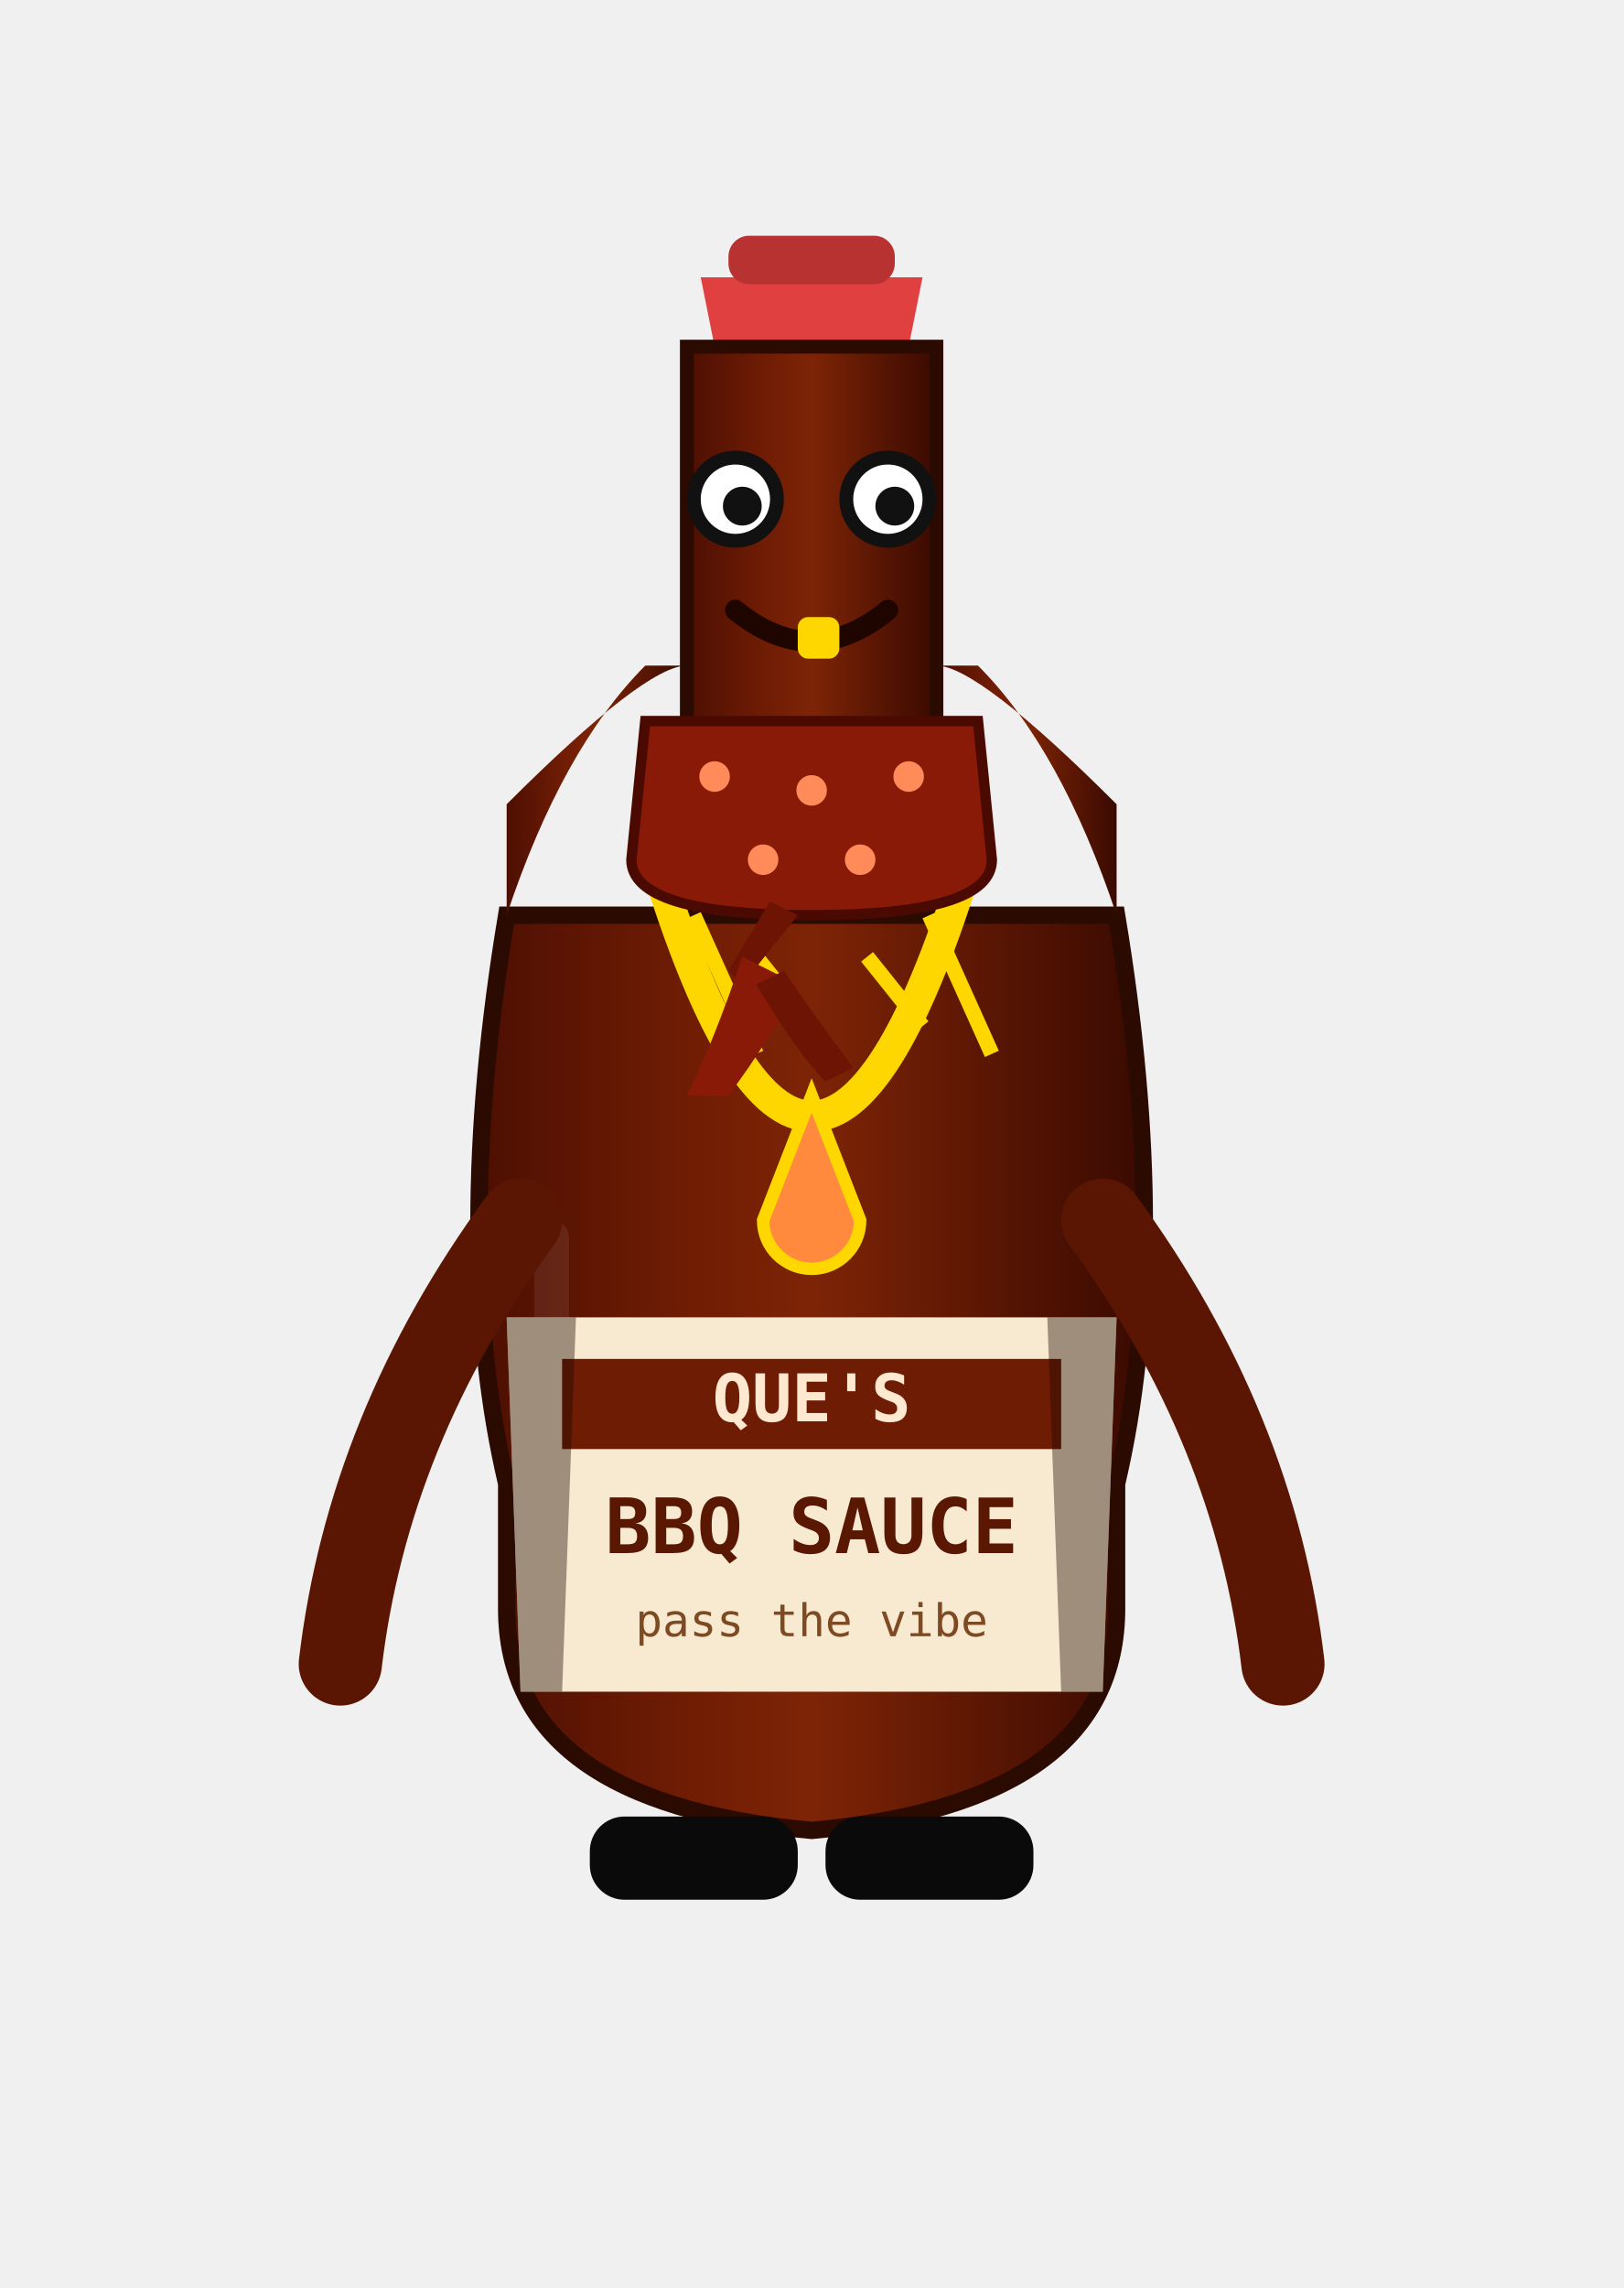
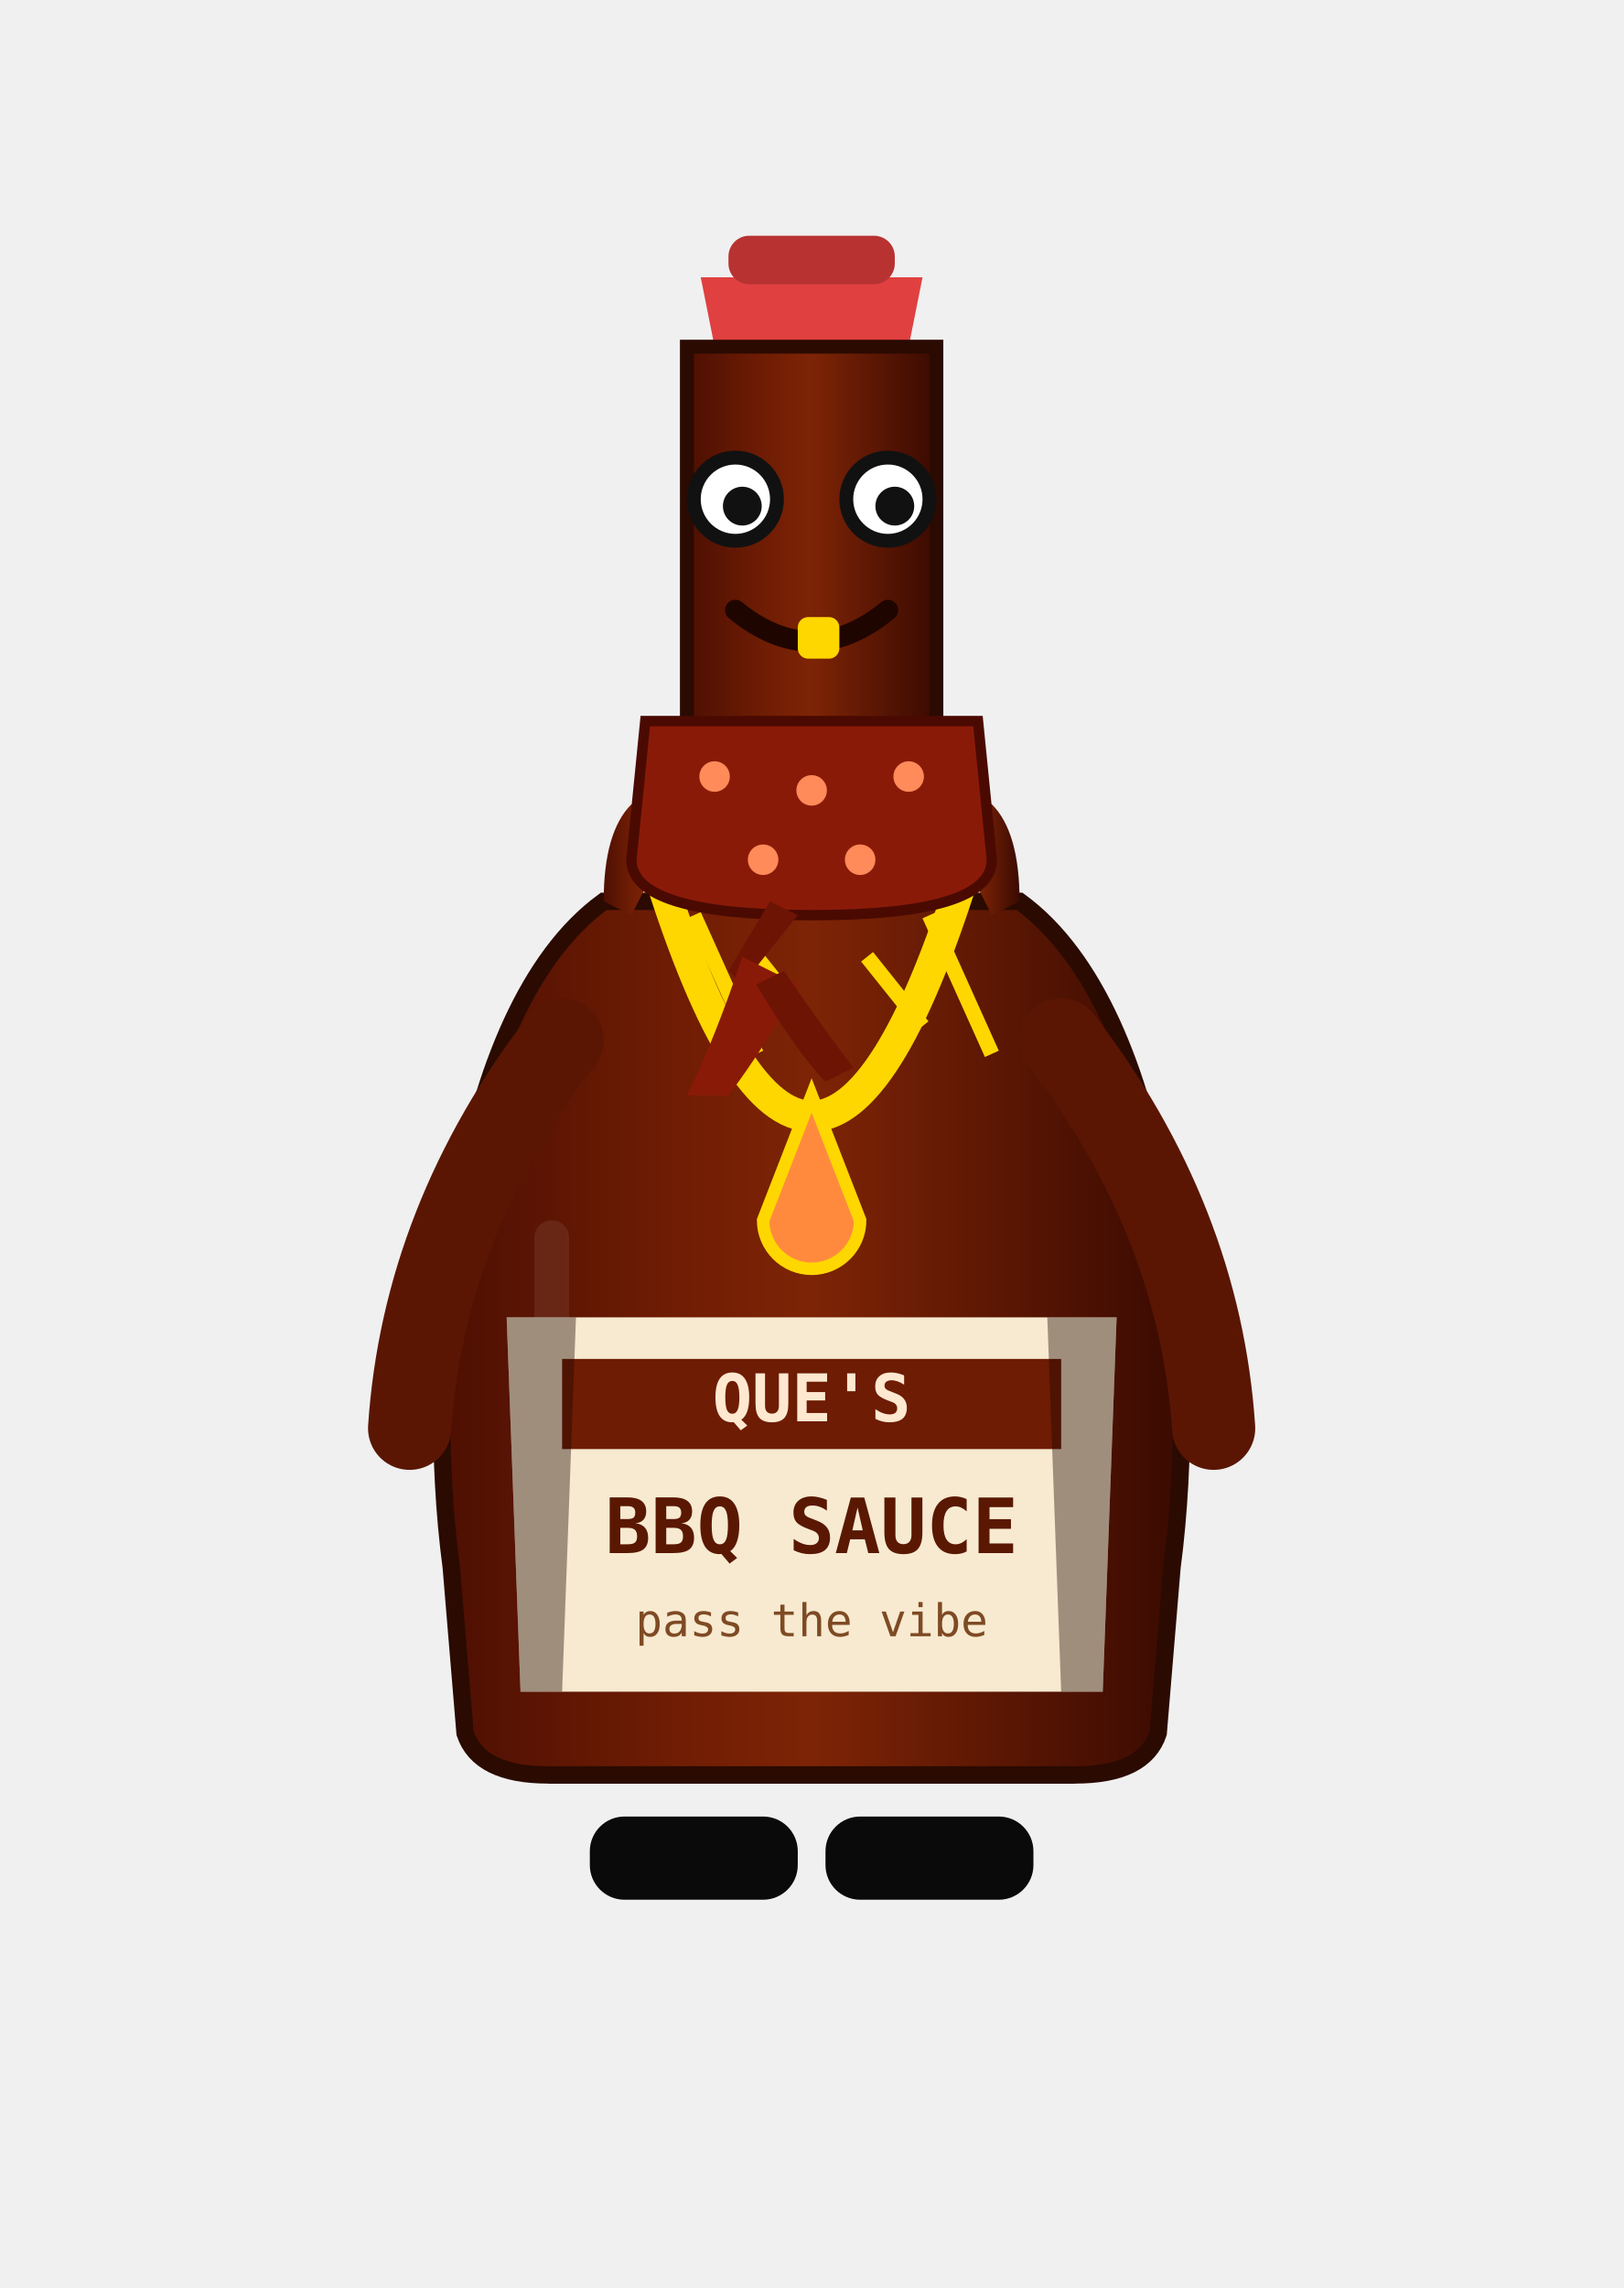
<svg xmlns="http://www.w3.org/2000/svg" id="queSvg" viewBox="0 0 220 330" width="220" height="310">
  <defs>
    <linearGradient id="queBody" x1="0" y1="0" x2="1" y2="0">
      <stop offset="0" stop-color="#4d0f02" />
      <stop offset="0.3" stop-color="#6e1c04" />
      <stop offset="0.5" stop-color="#7e2406" />
      <stop offset="1" stop-color="#3a0a01" />
    </linearGradient>
  </defs>
  <path d="M94 40 L126 40 L124 50 L96 50 Z" fill="#e04040" />
  <rect x="98" y="34" width="24" height="7" rx="3" fill="#b83232" />
  <rect x="92" y="50" width="36" height="64" fill="url(#queBody)" stroke="#2a0a01" stroke-width="2" />
-   <path d="M66 132 Q58 180 66 214 L66 232 Q66 260 110 264 Q154 260 154 232 L154 214 Q162 180 154 132 Z" fill="url(#queBody)" stroke="#2a0a01" stroke-width="2.5" />
-   <path d="M86 96 Q74 108 66 132 L66 116 Q86 96 92 96 Z" fill="url(#queBody)" />
-   <path d="M134 96 Q146 108 154 132 L154 116 Q134 96 128 96 Z" fill="url(#queBody)" />
+   <path d="M80 130 C 58 146, 54 196, 58 226 L 60 250 Q 62 256 72 256 L 148 256 Q 158 256 160 250 L 162 226 C 166 196, 162 146, 140 130 Z" fill="url(#queBody)" stroke="#2a0a01" stroke-width="2.5" />
+   <path d="M72 256 L148 256" stroke="#2a0a01" stroke-width="2.5" />
+   <path d="M92 116 L84 116 Q80 120 80 130 L84 132 Q90 120 92 118 Z" fill="url(#queBody)" />
+   <path d="M128 116 L136 116 Q140 120 140 130 L136 132 Q130 120 128 118 Z" fill="url(#queBody)" />
+   <rect x="92" y="112" width="36" height="6" fill="url(#queBody)" />
  <rect x="70" y="176" width="5" height="60" rx="2.5" fill="#ffffff12" />
  <g id="queEyes">
    <circle cx="99" cy="72" r="6" fill="#fff" stroke="#111" stroke-width="2" />
    <circle cx="121" cy="72" r="6" fill="#fff" stroke="#111" stroke-width="2" />
    <circle cx="100" cy="73" r="2.8" fill="#111" />
    <circle cx="122" cy="73" r="2.8" fill="#111" />
  </g>
  <g id="queMouth">
    <path d="M99 88 Q110 97 121 88" stroke="#1f0500" stroke-width="3" fill="none" stroke-linecap="round" />
    <rect x="108" y="89" width="6" height="6" rx="1.5" fill="#ffd700" />
  </g>
  <g id="queChain">
    <path d="M88 126 Q110 196 132 126" stroke="#ffd700" stroke-width="4.5" fill="none" />
    <path d="M93 132 L102 152 M102 138 L110 148 M118 138 L126 148 M127 132 L136 152" stroke="#ffd700" stroke-width="2.2" />
    <path d="M110 158 l-7 18 a7 7 0 0 0 14 0 Z" fill="#ff8a3d" stroke="#ffd700" stroke-width="1.8" />
  </g>
  <g id="queBandana">
    <path d="M86 104 L134 104 L136 124 Q136 132 110 132 Q84 132 84 124 Z" fill="#8a1a08" stroke="#4a0a02" stroke-width="1.5" />
    <circle cx="96" cy="112" r="2.2" fill="#ff8a5a" />
    <circle cx="110" cy="114" r="2.2" fill="#ff8a5a" />
    <circle cx="124" cy="112" r="2.2" fill="#ff8a5a" />
    <circle cx="103" cy="124" r="2.2" fill="#ff8a5a" />
    <circle cx="117" cy="124" r="2.2" fill="#ff8a5a" />
    <path d="M104 130 L98 140 L100 142 L108 132 Z" fill="#6e1404" />
    <path d="M100 138 Q96 150 92 158 L98 158 Q104 150 108 142 Z" fill="#8a1a08" />
    <path d="M102 142 Q108 152 112 156 L116 154 Q110 146 106 140 Z" fill="#6e1404" />
  </g>
  <g id="queArmL">
-     <path d="M68 176 Q46 206 42 240" stroke="#5a1603" stroke-width="12" stroke-linecap="round" fill="none" />
+     <path d="M74 150 Q54 176 52 206" stroke="#5a1603" stroke-width="12" stroke-linecap="round" fill="none" />
  </g>
  <g id="queArmR">
-     <path d="M152 176 Q174 206 178 240" stroke="#5a1603" stroke-width="12" stroke-linecap="round" fill="none" />
+     <path d="M146 150 Q166 176 168 206" stroke="#5a1603" stroke-width="12" stroke-linecap="round" fill="none" />
  </g>
  <g id="queLabelWrap">
    <path d="M66 190 L154 190 L152 244 L68 244 Z" fill="#f7ead0" />
    <rect x="74" y="196" width="72" height="13" fill="#6e1c04" />
    <text x="110" y="205" text-anchor="middle" font-family="monospace" font-size="9.5" font-weight="bold" fill="#ffe8d0">QUE'S</text>
    <text x="110" y="224" text-anchor="middle" font-family="monospace" font-size="11" font-weight="bold" fill="#5a1803">BBQ SAUCE</text>
    <text x="110" y="236" text-anchor="middle" font-family="monospace" font-size="6.5" fill="#7e4a24">pass the vibe</text>
    <path d="M66 190 L76 190 L74 244 L68 244 Z" fill="#1f0500" opacity=".4" />
    <path d="M144 190 L154 190 L152 244 L146 244 Z" fill="#1f0500" opacity=".4" />
  </g>
  <rect x="78" y="262" width="30" height="12" rx="5" fill="#0a0a0a" />
  <rect x="112" y="262" width="30" height="12" rx="5" fill="#0a0a0a" />
</svg>
